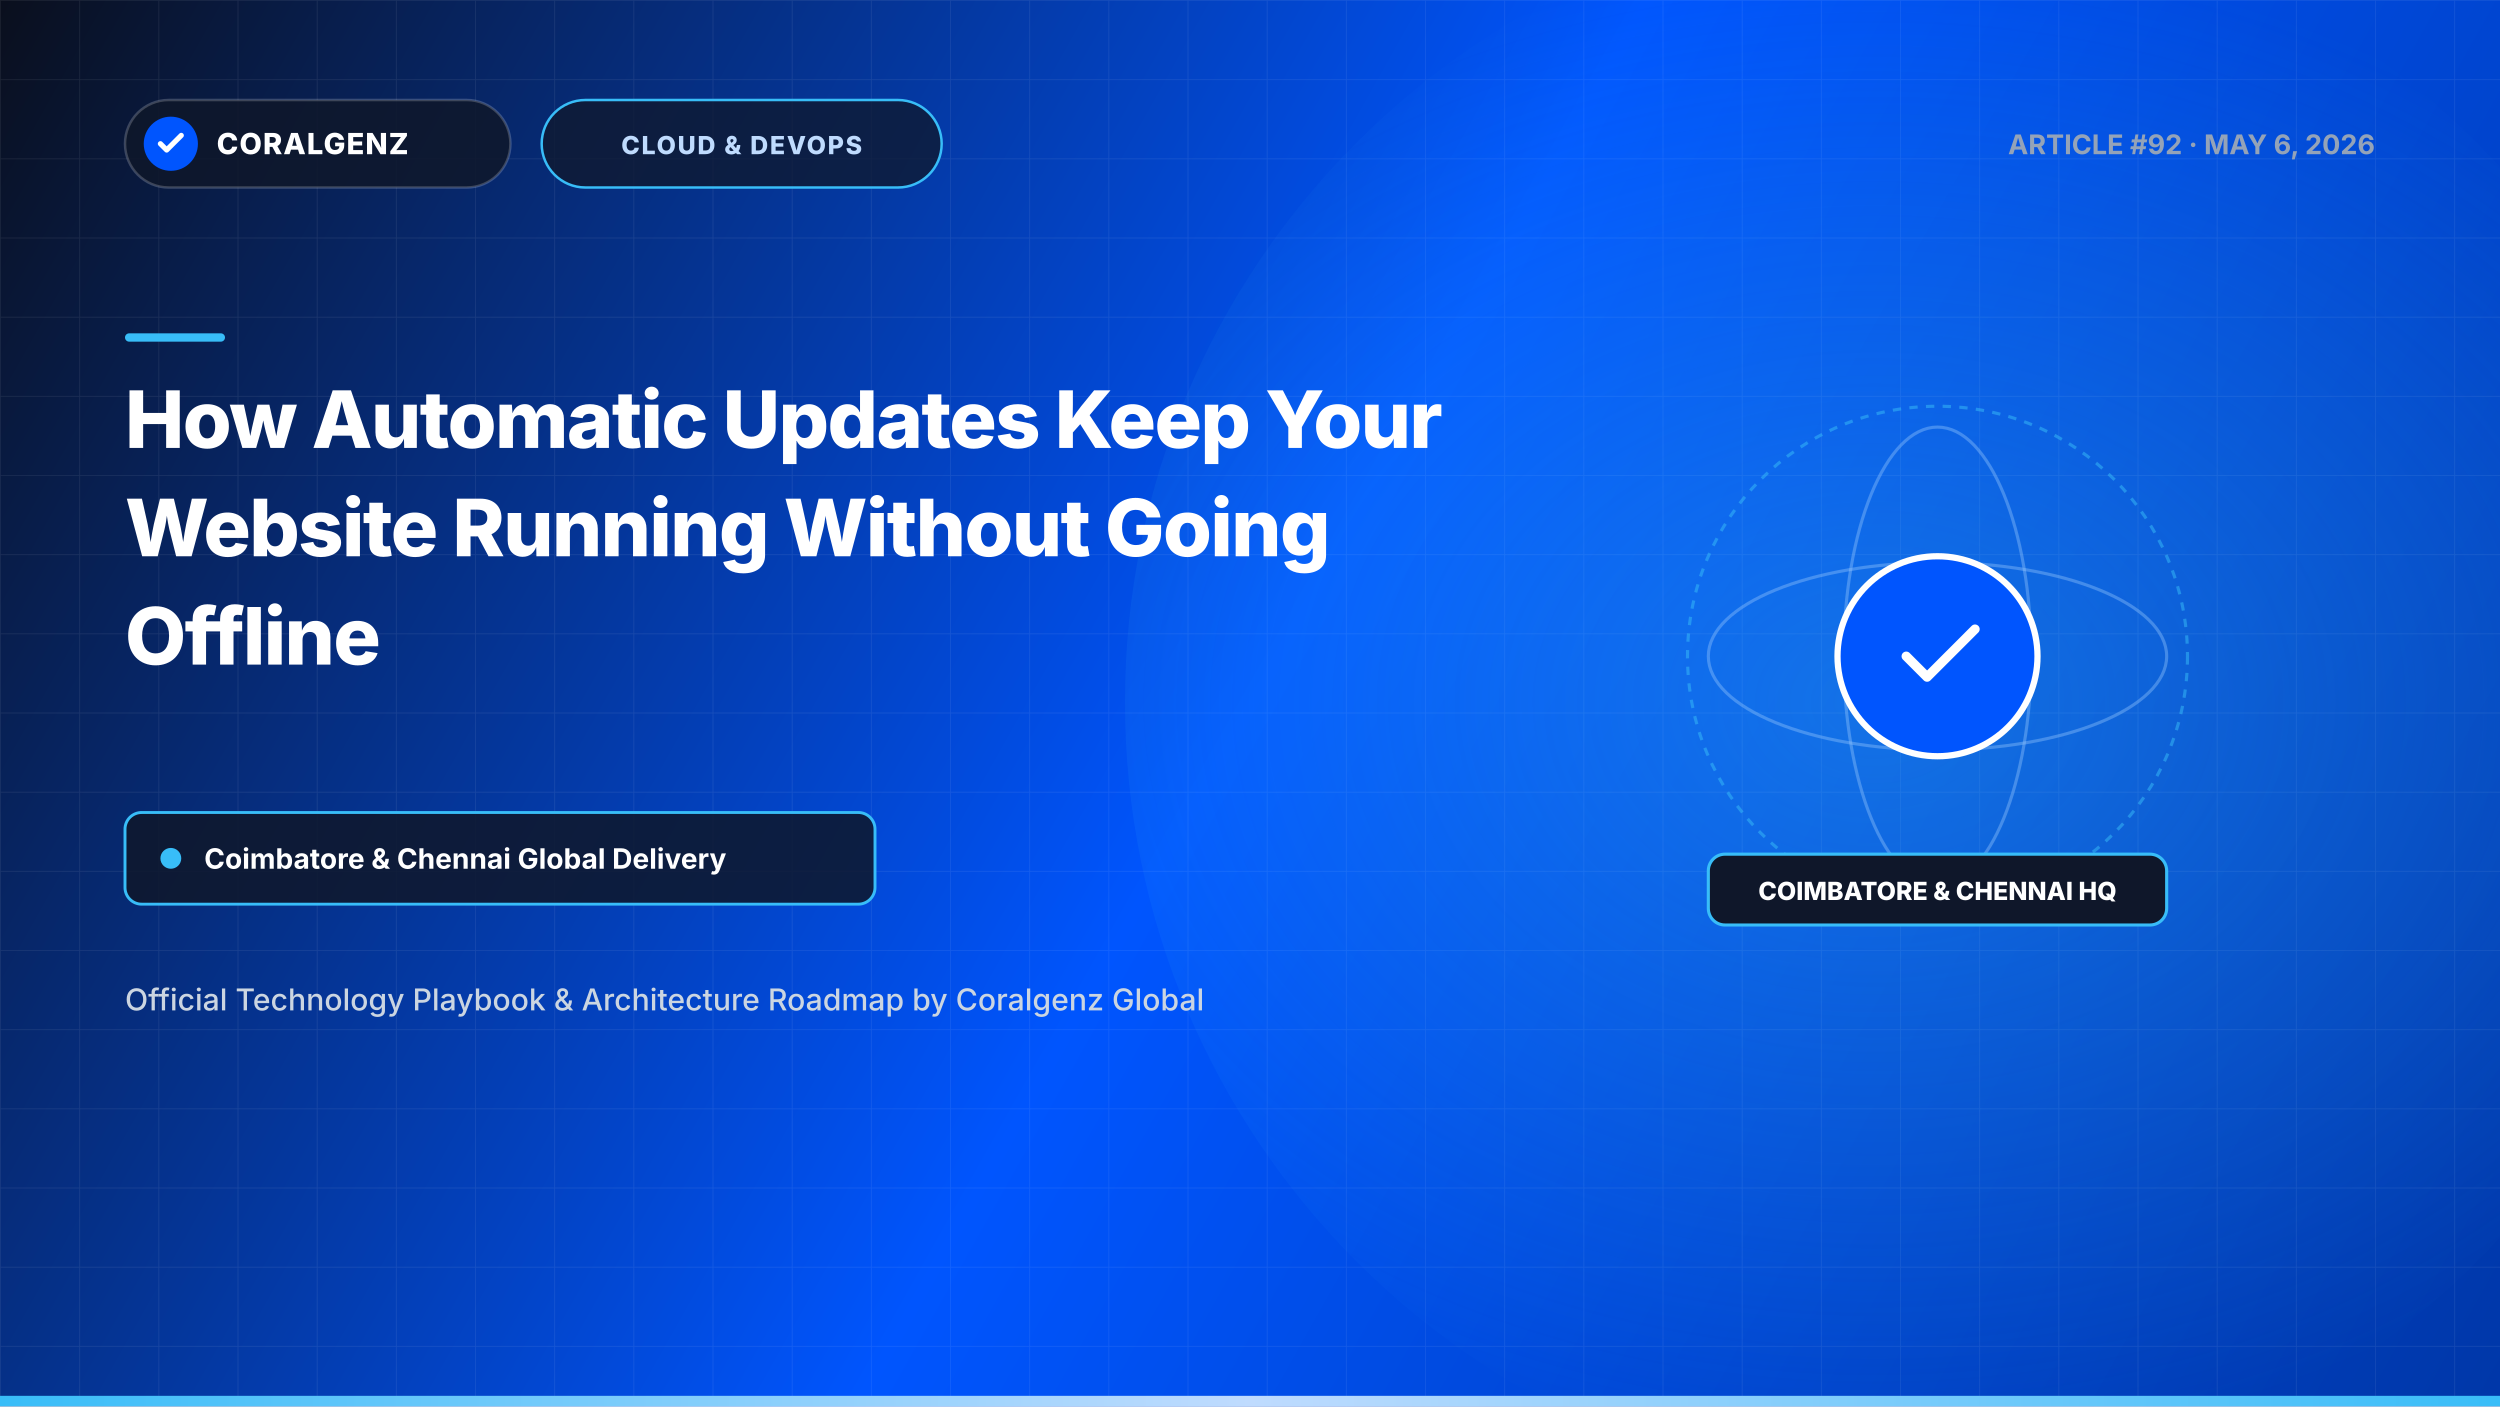
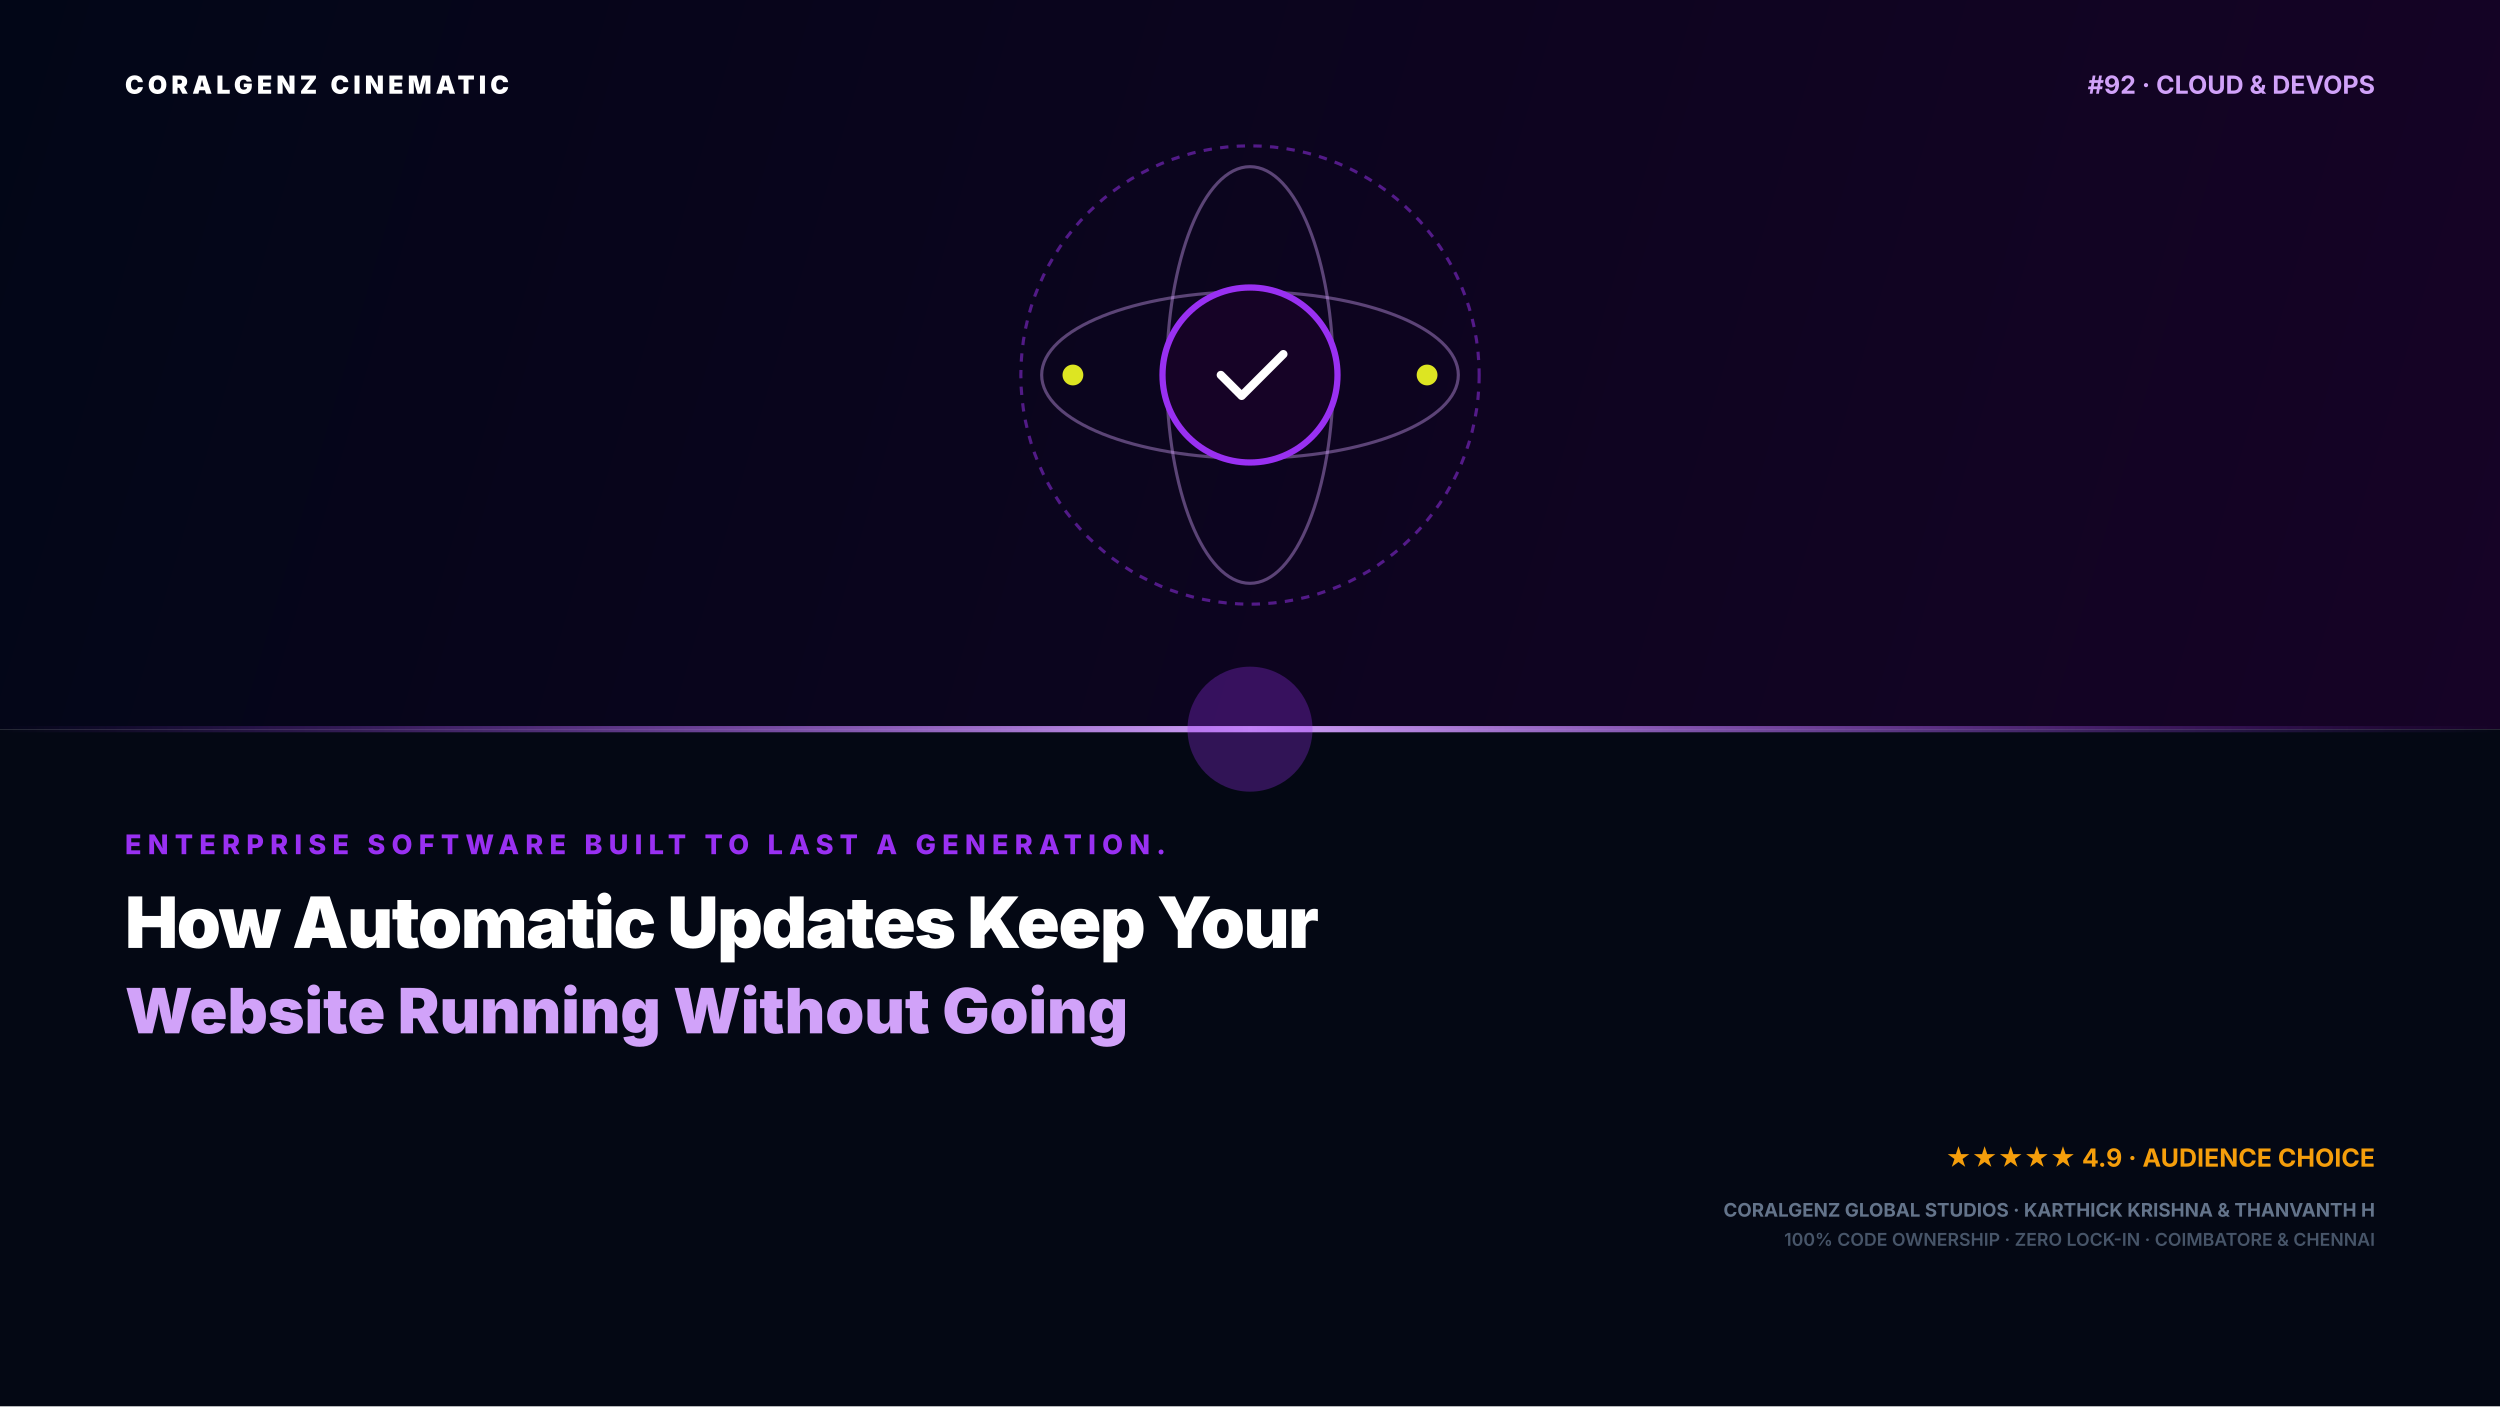
<svg xmlns="http://www.w3.org/2000/svg" width="1200" height="675" viewBox="0 0 1200 675" fill="none">
  <defs>
-     <linearGradient id="bg-92" x1="0" y1="0" x2="1200" y2="675" gradientUnits="userSpaceOnUse">
-       <stop stop-color="#0a0f1d" />
-       <stop offset="0.5" stop-color="#0055fe" />
-       <stop offset="1" stop-color="#0037a8" />
+     <linearGradient id="bg-top-92" x1="0" y1="0" x2="1200" y2="350" gradientUnits="userSpaceOnUse">
+       <stop stop-color="#020617" />
+       <stop offset="1" stop-color="#160326" />
    </linearGradient>
-     <radialGradient id="glow-92" cx="0" cy="0" r="1" gradientUnits="userSpaceOnUse" gradientTransform="translate(900 337) rotate(90) scale(360 480)">
-       <stop stop-color="#38bdf8" stop-opacity="0.35" />
-       <stop offset="1" stop-color="#38bdf8" stop-opacity="0" />
-     </radialGradient>
-     <linearGradient id="line-grad-92" x1="0" y1="0" x2="1200" y2="0" gradientUnits="userSpaceOnUse">
-       <stop stop-color="#38bdf8" />
-       <stop offset="0.5" stop-color="#bfdbfe" />
-       <stop offset="1" stop-color="#38bdf8" />
+     <linearGradient id="horiz-92" x1="0" y1="350" x2="1200" y2="350" gradientUnits="userSpaceOnUse">
+       <stop stop-color="#9930f2" stop-opacity="0" />
+       <stop offset="0.5" stop-color="#d1a2f9" stop-opacity="1" />
+       <stop offset="1" stop-color="#9930f2" stop-opacity="0" />
    </linearGradient>
-     <pattern id="grid-92" width="38" height="38" patternUnits="userSpaceOnUse">
-       <path d="M 38 0 L 0 0 0 38" fill="none" stroke="#ffffff" stroke-width="0.75" opacity="0.08" />
-     </pattern>
  </defs>
-   <rect width="1200" height="675" fill="url(#bg-92)" />
-   <rect width="1200" height="675" fill="url(#grid-92)" />
-   <circle cx="920" cy="337" r="380" fill="url(#glow-92)" />
-   <g transform="translate(60, 48)">
-     <rect width="185" height="42" rx="21" fill="rgba(15, 23, 42, 0.85)" stroke="rgba(255, 255, 255, 0.2)" stroke-width="1.2" />
-     <circle cx="22" cy="21" r="13" fill="#0055fe" />
-     <path d="M 17 21 L 20 24 L 27 17" stroke="#ffffff" stroke-width="2.5" stroke-linecap="round" stroke-linejoin="round" />
-     <text x="44" y="26" font-family="'Satoshi', 'Inter', -apple-system, sans-serif" font-size="14" font-weight="800" fill="#ffffff" letter-spacing="0.5">CORALGENZ</text>
-     <rect x="200" y="0" width="192" height="42" rx="21" fill="rgba(15, 23, 42, 0.75)" stroke="#38bdf8" stroke-width="1.2" />
-     <text x="296" y="26" font-family="'Inter', sans-serif" font-size="12" font-weight="800" fill="#bfdbfe" letter-spacing="0.8" text-anchor="middle">CLOUD &amp; DEVOPS</text>
-     <text x="1080" y="26" text-anchor="end" font-family="'JetBrains Mono', 'Inter', monospace" font-size="13" font-weight="700" fill="#94a3b8">ARTICLE #92 · MAY 6, 2026</text>
+   <rect width="1200" height="350" fill="url(#bg-top-92)" />
+   <rect y="350" width="1200" height="325" fill="#040814" />
+   <line x1="0" y1="350" x2="1200" y2="350" stroke="url(#horiz-92)" stroke-width="3" />
+   <circle cx="600" cy="350" r="30" fill="#9930f2" opacity="0.3" />
+   <g transform="translate(600, 180)">
+     <circle cx="0" cy="0" r="110" stroke="#9930f2" stroke-width="1.5" stroke-dasharray="4 4" opacity="0.5" />
+     <ellipse cx="0" cy="0" rx="100" ry="40" stroke="#d1a2f9" stroke-width="1.5" opacity="0.4" />
+     <ellipse cx="0" cy="0" rx="40" ry="100" stroke="#d1a2f9" stroke-width="1.5" opacity="0.4" />
+     <circle cx="0" cy="0" r="42" fill="#160326" stroke="#9930f2" stroke-width="3" />
+     <path d="M -14 0 L -4 10 L 16 -10" stroke="#ffffff" stroke-width="4" stroke-linecap="round" stroke-linejoin="round" />
+     <circle cx="-85" cy="0" r="5" fill="#dde522" />
+     <circle cx="85" cy="0" r="5" fill="#dde522" />
  </g>
-   <g transform="translate(60, 160)">
-     <rect x="0" y="0" width="48" height="4" rx="2" fill="#38bdf8" />
-     <text x="0" y="55" font-family="'Satoshi', 'Inter', -apple-system, sans-serif" font-size="38" font-weight="800" fill="#ffffff" letter-spacing="-0.02em">
-       <tspan x="0" dy="0">How Automatic Updates Keep Your</tspan>
-       <tspan x="0" dy="52">Website Running Without Going</tspan>
-       <tspan x="0" dy="52">Offline</tspan>
-     </text>
-     <g transform="translate(0, 230)">
-       <rect width="360" height="44" rx="8" fill="rgba(15, 23, 42, 0.85)" stroke="#38bdf8" stroke-width="1.4" />
-       <circle cx="22" cy="22" r="5" fill="#38bdf8" />
-       <text x="38" y="27" font-family="'Inter', sans-serif" font-size="13.5" font-weight="700" fill="#ffffff">Coimbatore &amp; Chennai Global Delivery</text>
-     </g>
-     <text x="0" y="325" font-family="'Inter', sans-serif" font-size="14.5" font-weight="500" fill="#cbd5e1">
-       Official Technology Playbook &amp; Architecture Roadmap by Coralgenz Global
-     </text>
+   <g transform="translate(60, 45)">
+     <text x="0" y="0" font-family="'Inter', sans-serif" font-size="12" font-weight="900" fill="#ffffff" letter-spacing="2">CORALGENZ CINEMATIC</text>
+     <text x="1080" y="0" font-family="'Inter', monospace" font-size="12" font-weight="700" fill="#d1a2f9" text-anchor="end">#92 · CLOUD &amp; DEVOPS</text>
  </g>
-   <g transform="translate(730, 130)">
-     <g transform="translate(40, 25)">
-       <circle cx="160" cy="160" r="120" stroke="#38bdf8" stroke-width="1.5" stroke-dasharray="4 4" opacity="0.5" />
-       <ellipse cx="160" cy="160" rx="110" ry="45" stroke="#93c5fd" stroke-width="1.5" opacity="0.4" />
-       <ellipse cx="160" cy="160" rx="45" ry="110" stroke="#93c5fd" stroke-width="1.5" opacity="0.4" />
-       <circle cx="160" cy="160" r="48" fill="#0055fe" stroke="#ffffff" stroke-width="3" />
-       <path d="M 145 160 L 155 170 L 178 147" stroke="#ffffff" stroke-width="4.5" stroke-linecap="round" stroke-linejoin="round" />
-       <rect x="50" y="255" width="220" height="34" rx="8" fill="#0f172a" stroke="#38bdf8" stroke-width="1.5" />
-       <text x="160" y="277" font-family="'Inter', sans-serif" font-size="12" font-weight="800" fill="#ffffff" text-anchor="middle">COIMBATORE &amp; CHENNAI HQ</text>
-     </g>
+   <g transform="translate(60, 410)">
+     <text x="0" y="0" font-family="'Inter', sans-serif" font-size="13" font-weight="800" fill="#9930f2" letter-spacing="3">ENTERPRISE SOFTWARE BUILT TO LAST A GENERATION.</text>
+     <text x="0" y="45" font-family="'Satoshi', 'Inter', sans-serif" font-size="34" font-weight="900" fill="#ffffff" letter-spacing="-0.02em">How Automatic Updates Keep Your</text>
+     <text x="0" y="86" font-family="'Satoshi', 'Inter', sans-serif" font-size="30" font-weight="900" fill="#d1a2f9">Website Running Without Going</text>
  </g>
-   <rect x="0" y="670" width="1200" height="5" fill="url(#line-grad-92)" />
+   <g transform="translate(1140, 560)">
+     <text x="0" y="0" font-family="'Inter', sans-serif" font-size="12" font-weight="700" fill="#f59e0b" text-anchor="end">★★★★★ 4.9 · AUDIENCE CHOICE</text>
+     <text x="0" y="24" font-family="'Inter', sans-serif" font-size="9" font-weight="700" fill="#64748b" text-anchor="end">CORALGENZ GLOBAL STUDIOS · KARTHICK KRISHNA &amp; THANVANTH H</text>
+     <text x="0" y="38" font-family="'Inter', sans-serif" font-size="8.5" font-weight="600" fill="#475569" text-anchor="end">100% CODE OWNERSHIP · ZERO LOCK-IN · COIMBATORE &amp; CHENNAI</text>
+   </g>
</svg>
